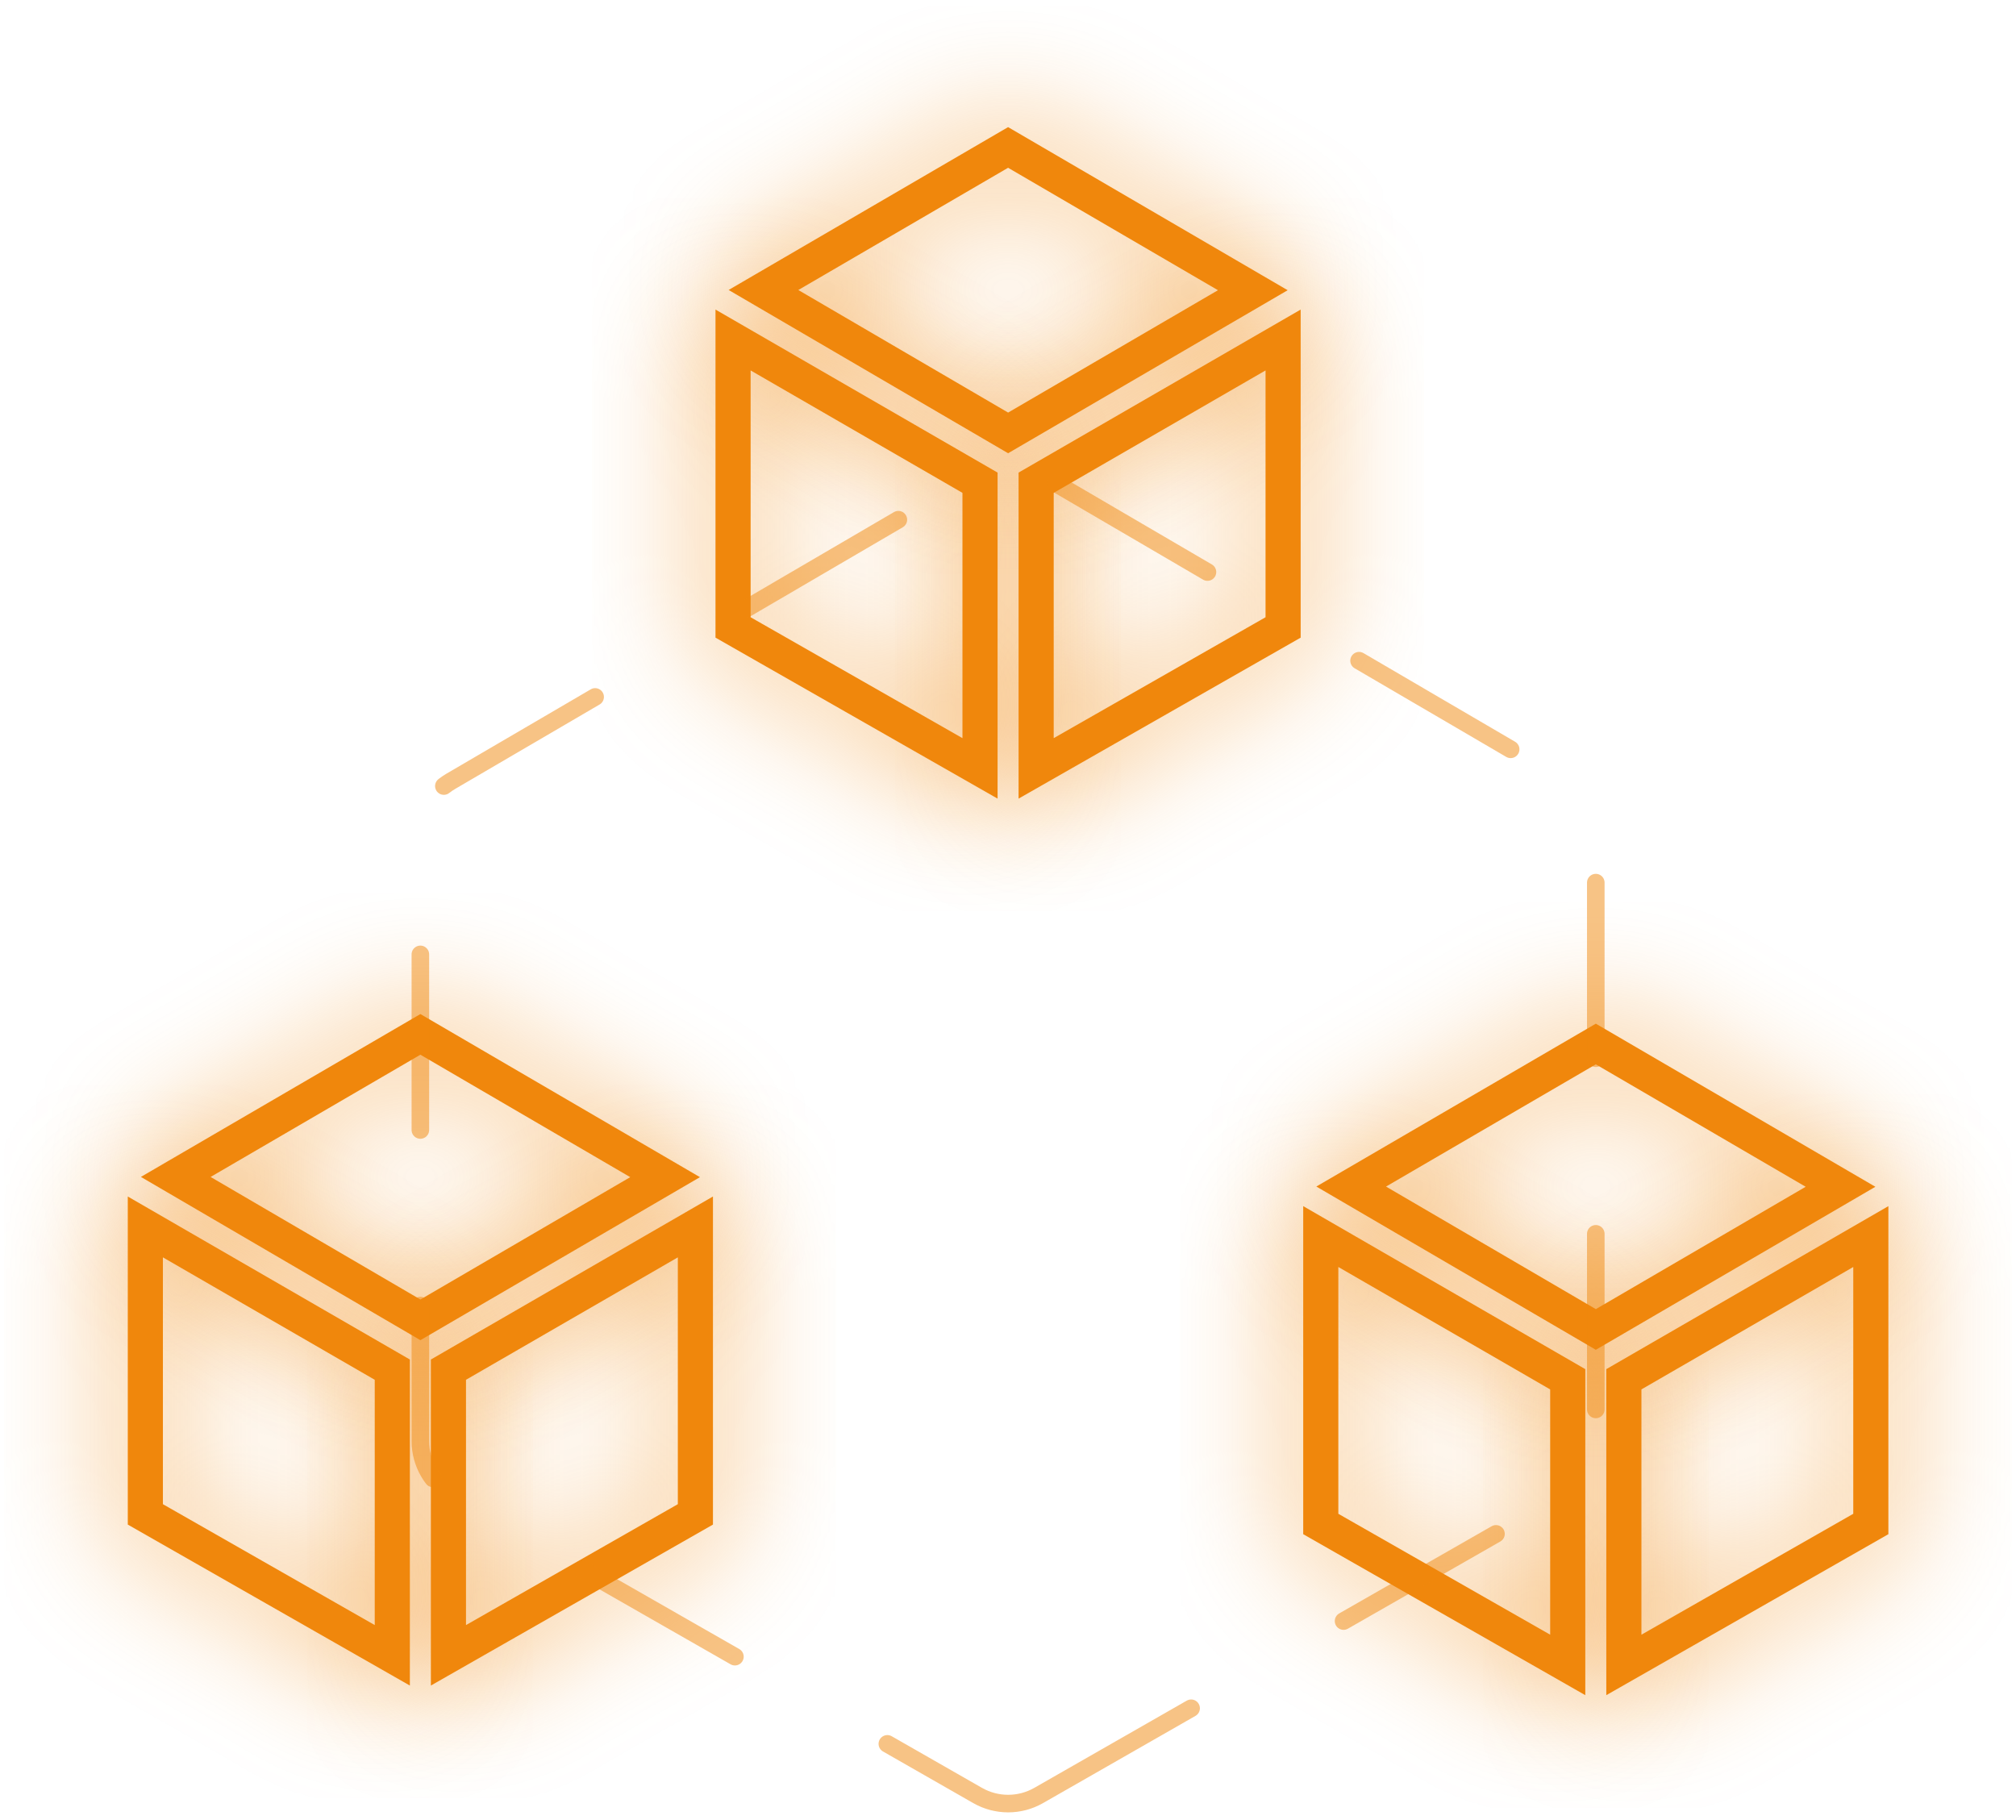
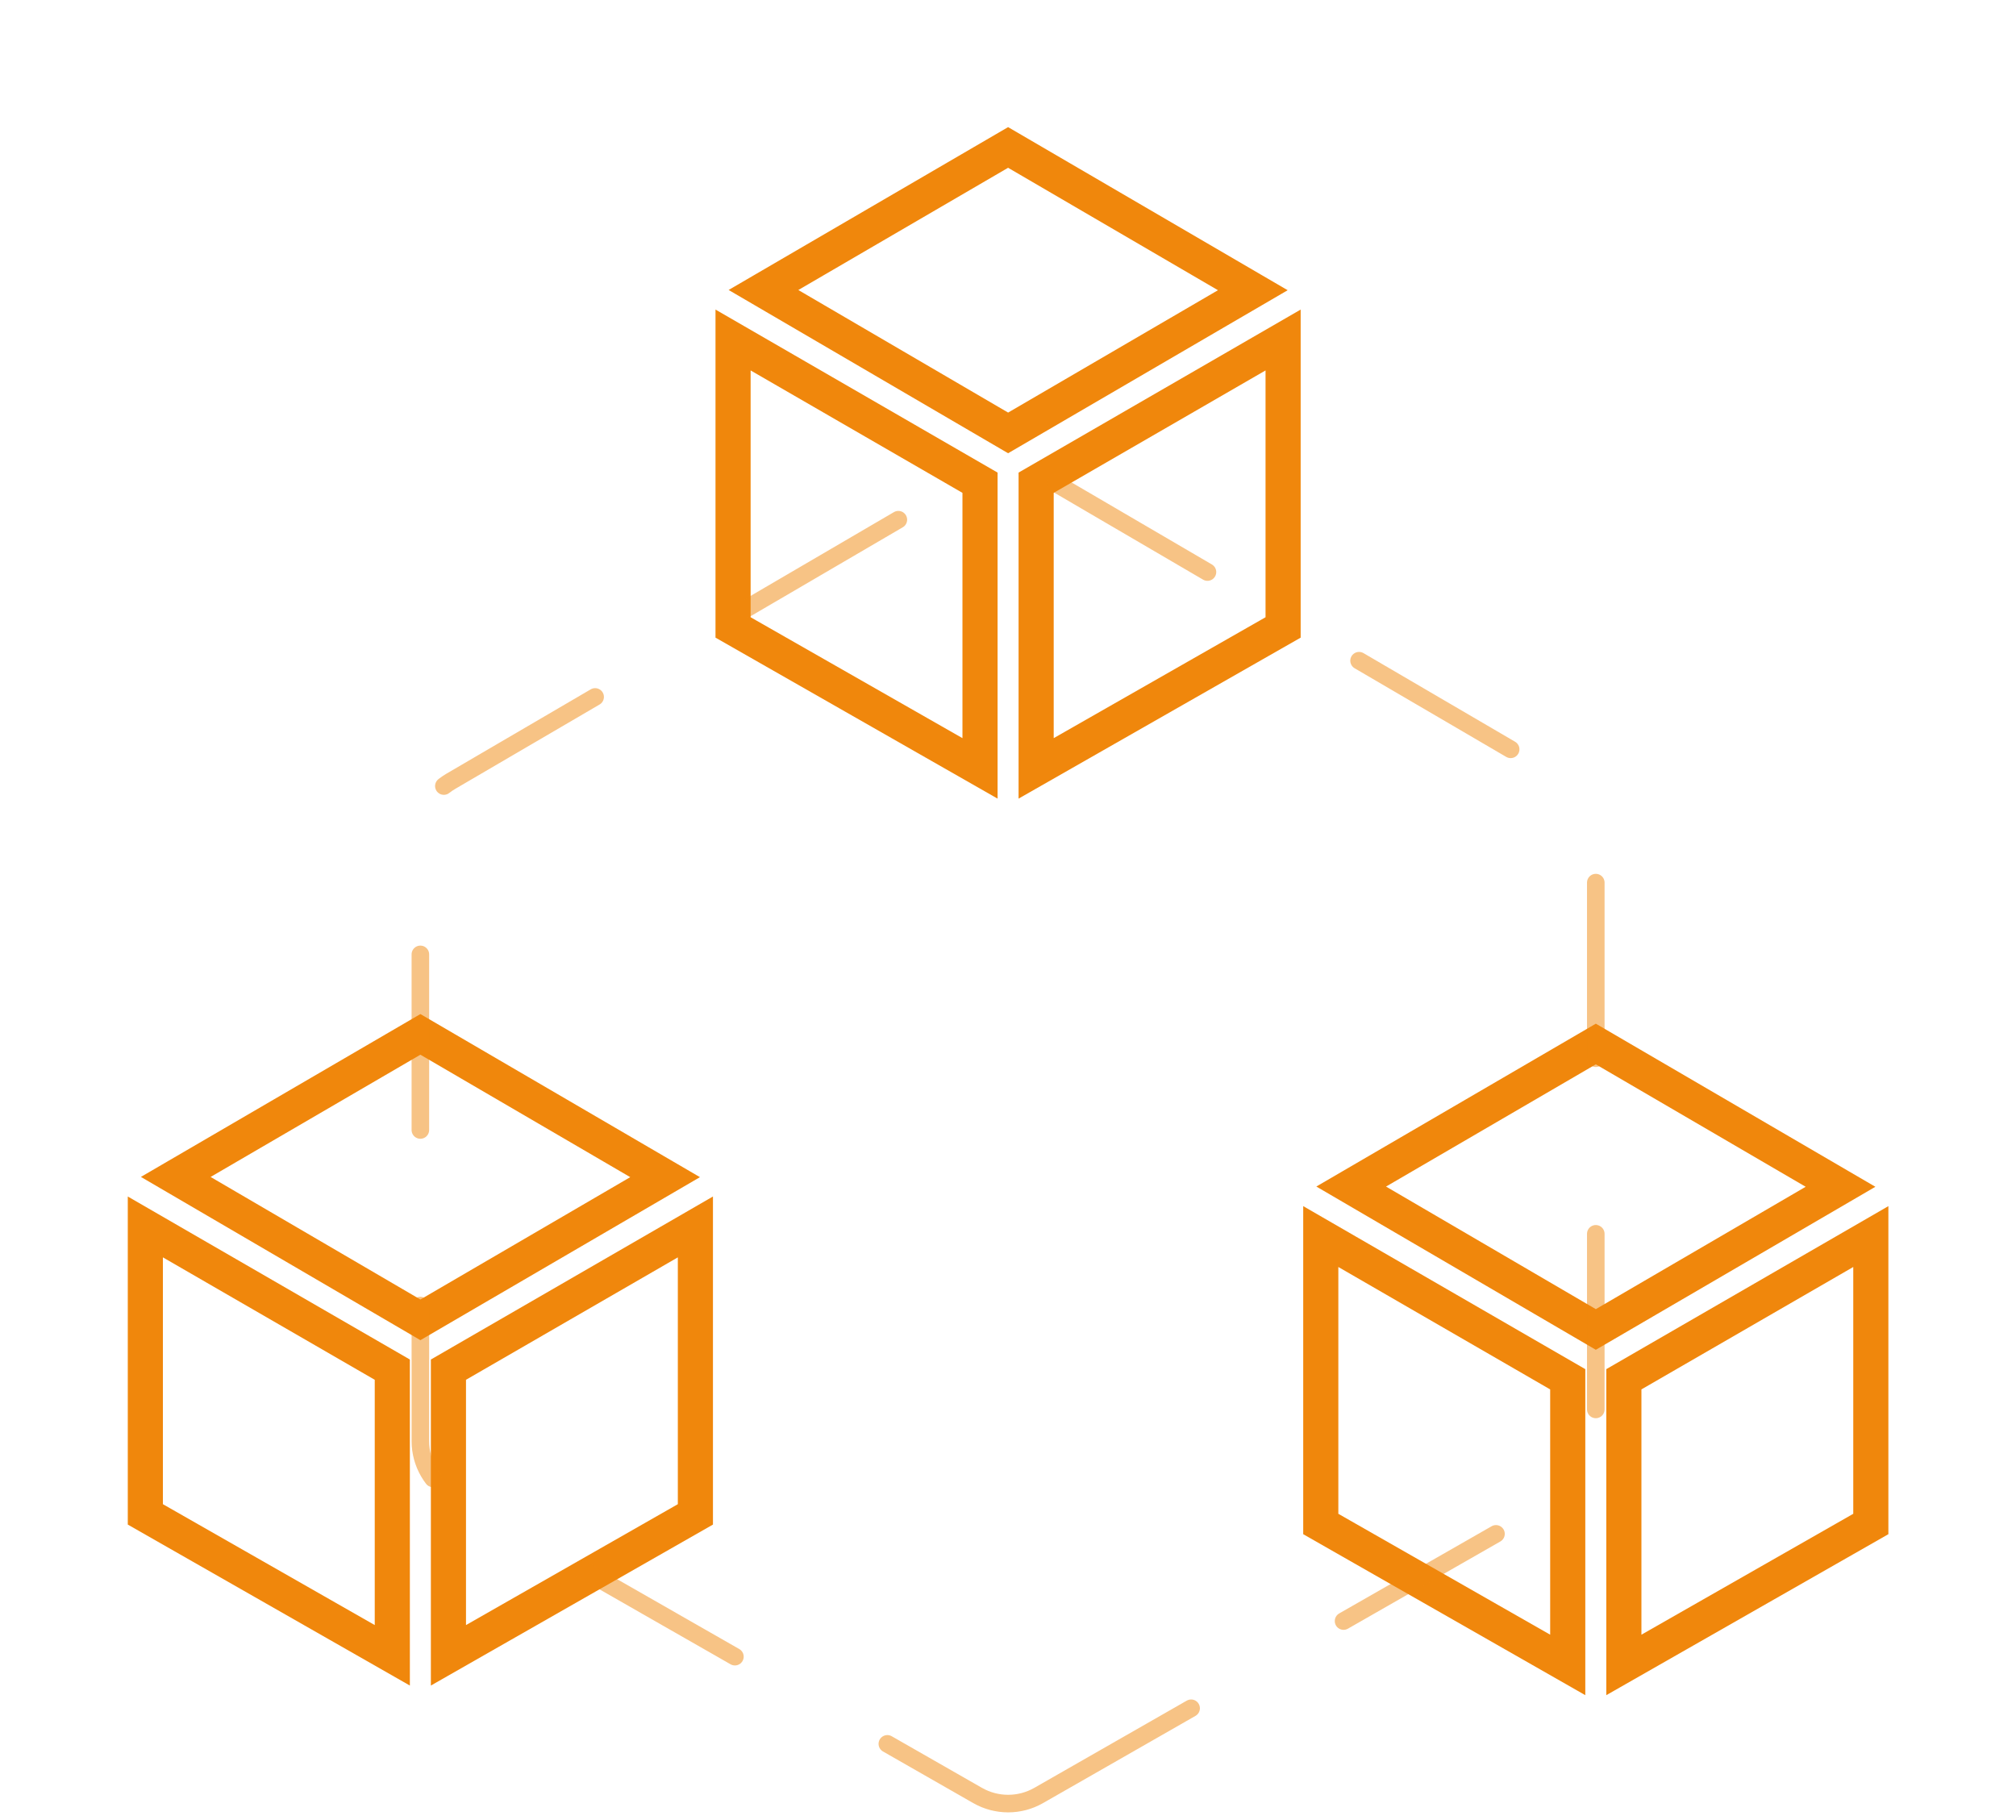
<svg xmlns="http://www.w3.org/2000/svg" width="287" height="259" viewBox="0 0 287 259" fill="none">
-   <g filter="url(#filter0_f_71_789)">
-     <path d="M230.865 196.181L266.642 175.505L266.642 217.143L230.865 237.561L230.865 196.181Z" stroke="#F0870C" stroke-width="4.381" />
-   </g>
-   <g filter="url(#filter1_f_71_789)">
-     <path d="M223.493 196.181L187.717 175.505L187.717 217.143L223.493 237.561L223.493 196.181Z" stroke="#F0870C" stroke-width="4.381" />
-   </g>
-   <g filter="url(#filter2_f_71_789)">
-     <path d="M262.634 168.955L227.182 148.271L191.742 168.922L227.184 189.628L262.634 168.955Z" stroke="#F0870C" stroke-width="4.381" />
-   </g>
  <path d="M231.175 237.027L231.175 196.36L266.332 176.042L266.332 216.963L231.175 237.027Z" stroke="#F0870C" stroke-width="5" />
  <path d="M223.184 237.027L223.184 196.36L188.027 176.042L188.027 216.963L223.184 237.027Z" stroke="#F0870C" stroke-width="5" />
  <path d="M227.184 189.269L262.019 168.955L227.182 148.63L192.356 168.923L227.184 189.269Z" stroke="#F0870C" stroke-width="5" />
-   <g filter="url(#filter3_f_71_789)">
-     <path d="M63.53 194.811L99.307 174.135L99.307 215.773L63.53 236.191L63.53 194.811Z" stroke="#F0870C" stroke-width="4.381" />
-   </g>
-   <g filter="url(#filter4_f_71_789)">
-     <path d="M56.158 194.811L20.381 174.135L20.381 215.773L56.158 236.191L56.158 194.811Z" stroke="#F0870C" stroke-width="4.381" />
-   </g>
-   <g filter="url(#filter5_f_71_789)">
-     <path d="M95.298 167.585L59.847 146.902L24.406 167.553L59.848 188.258L95.298 167.585Z" stroke="#F0870C" stroke-width="4.381" />
-   </g>
  <path d="M63.84 235.658L63.84 194.99L98.997 174.672L98.997 215.594L63.84 235.658Z" stroke="#F0870C" stroke-width="5" />
  <path d="M55.849 235.658L55.849 194.99L20.692 174.672L20.692 215.594L55.849 235.658Z" stroke="#F0870C" stroke-width="5" />
  <path d="M59.849 187.899L94.684 167.585L59.847 147.26L25.021 167.553L59.849 187.899Z" stroke="#F0870C" stroke-width="5" />
-   <g filter="url(#filter6_f_71_789)">
-     <path d="M147.198 68.543L182.974 47.867L182.974 89.505L147.198 109.923L147.198 68.543Z" stroke="#F0870C" stroke-width="4.381" />
-   </g>
-   <g filter="url(#filter7_f_71_789)">
-     <path d="M139.825 68.543L104.049 47.867L104.049 89.505L139.825 109.923L139.825 68.543Z" stroke="#F0870C" stroke-width="4.381" />
-   </g>
-   <g filter="url(#filter8_f_71_789)">
-     <path d="M178.966 41.317L143.514 20.634L108.074 41.285L143.516 61.99L178.966 41.317Z" stroke="#F0870C" stroke-width="4.381" />
-   </g>
  <path d="M147.507 109.39L147.507 68.722L182.664 48.404L182.664 89.326L147.507 109.39Z" stroke="#F0870C" stroke-width="5" />
  <path d="M139.516 109.39L139.516 68.722L104.359 48.404L104.359 89.325L139.516 109.39Z" stroke="#F0870C" stroke-width="5" />
  <path d="M143.516 61.631L178.352 41.317L143.514 20.992L108.689 41.285L143.516 61.631Z" stroke="#F0870C" stroke-width="5" />
  <path opacity="0.5" d="M147.87 255.61L222.768 212.763C225.496 211.203 227.179 208.301 227.179 205.158V118.79C227.179 115.677 225.527 112.798 222.84 111.227L147.941 67.434C145.21 65.837 141.829 65.837 139.098 67.434L64.183 111.227C61.496 112.798 59.844 115.678 59.844 118.791L59.844 205.158C59.844 208.301 61.527 211.203 64.255 212.763L139.17 255.61C141.865 257.152 145.175 257.152 147.87 255.61Z" stroke="#F0870C" stroke-width="2.5" stroke-linecap="round" stroke-linejoin="round" stroke-dasharray="25 25" />
-   <defs>
-     <filter id="filter0_f_71_789" x="211.152" y="155.789" width="75.202" height="101.487" filterUnits="userSpaceOnUse" color-interpolation-filters="sRGB">
-       <feFlood flood-opacity="0" result="BackgroundImageFix" />
-       <feBlend mode="normal" in="SourceGraphic" in2="BackgroundImageFix" result="shape" />
-       <feGaussianBlur stdDeviation="8.761" result="effect1_foregroundBlur_71_789" />
-     </filter>
-     <filter id="filter1_f_71_789" x="168.004" y="155.789" width="75.202" height="101.487" filterUnits="userSpaceOnUse" color-interpolation-filters="sRGB">
-       <feFlood flood-opacity="0" result="BackgroundImageFix" />
-       <feBlend mode="normal" in="SourceGraphic" in2="BackgroundImageFix" result="shape" />
-       <feGaussianBlur stdDeviation="8.761" result="effect1_foregroundBlur_71_789" />
-     </filter>
-     <filter id="filter2_f_71_789" x="172.029" y="128.559" width="110.318" height="80.781" filterUnits="userSpaceOnUse" color-interpolation-filters="sRGB">
-       <feFlood flood-opacity="0" result="BackgroundImageFix" />
-       <feBlend mode="normal" in="SourceGraphic" in2="BackgroundImageFix" result="shape" />
-       <feGaussianBlur stdDeviation="8.761" result="effect1_foregroundBlur_71_789" />
-     </filter>
-     <filter id="filter3_f_71_789" x="43.818" y="154.42" width="75.202" height="101.487" filterUnits="userSpaceOnUse" color-interpolation-filters="sRGB">
-       <feFlood flood-opacity="0" result="BackgroundImageFix" />
-       <feBlend mode="normal" in="SourceGraphic" in2="BackgroundImageFix" result="shape" />
-       <feGaussianBlur stdDeviation="8.761" result="effect1_foregroundBlur_71_789" />
-     </filter>
-     <filter id="filter4_f_71_789" x="0.669" y="154.42" width="75.202" height="101.487" filterUnits="userSpaceOnUse" color-interpolation-filters="sRGB">
-       <feFlood flood-opacity="0" result="BackgroundImageFix" />
-       <feBlend mode="normal" in="SourceGraphic" in2="BackgroundImageFix" result="shape" />
-       <feGaussianBlur stdDeviation="8.761" result="effect1_foregroundBlur_71_789" />
-     </filter>
-     <filter id="filter5_f_71_789" x="4.693" y="127.189" width="110.318" height="80.781" filterUnits="userSpaceOnUse" color-interpolation-filters="sRGB">
-       <feFlood flood-opacity="0" result="BackgroundImageFix" />
-       <feBlend mode="normal" in="SourceGraphic" in2="BackgroundImageFix" result="shape" />
-       <feGaussianBlur stdDeviation="8.761" result="effect1_foregroundBlur_71_789" />
-     </filter>
-     <filter id="filter6_f_71_789" x="127.485" y="28.151" width="75.202" height="101.487" filterUnits="userSpaceOnUse" color-interpolation-filters="sRGB">
-       <feFlood flood-opacity="0" result="BackgroundImageFix" />
-       <feBlend mode="normal" in="SourceGraphic" in2="BackgroundImageFix" result="shape" />
-       <feGaussianBlur stdDeviation="8.761" result="effect1_foregroundBlur_71_789" />
-     </filter>
-     <filter id="filter7_f_71_789" x="84.336" y="28.151" width="75.202" height="101.487" filterUnits="userSpaceOnUse" color-interpolation-filters="sRGB">
-       <feFlood flood-opacity="0" result="BackgroundImageFix" />
-       <feBlend mode="normal" in="SourceGraphic" in2="BackgroundImageFix" result="shape" />
-       <feGaussianBlur stdDeviation="8.761" result="effect1_foregroundBlur_71_789" />
-     </filter>
-     <filter id="filter8_f_71_789" x="88.361" y="0.921" width="110.318" height="80.781" filterUnits="userSpaceOnUse" color-interpolation-filters="sRGB">
-       <feFlood flood-opacity="0" result="BackgroundImageFix" />
-       <feBlend mode="normal" in="SourceGraphic" in2="BackgroundImageFix" result="shape" />
-       <feGaussianBlur stdDeviation="8.761" result="effect1_foregroundBlur_71_789" />
-     </filter>
-   </defs>
</svg>
